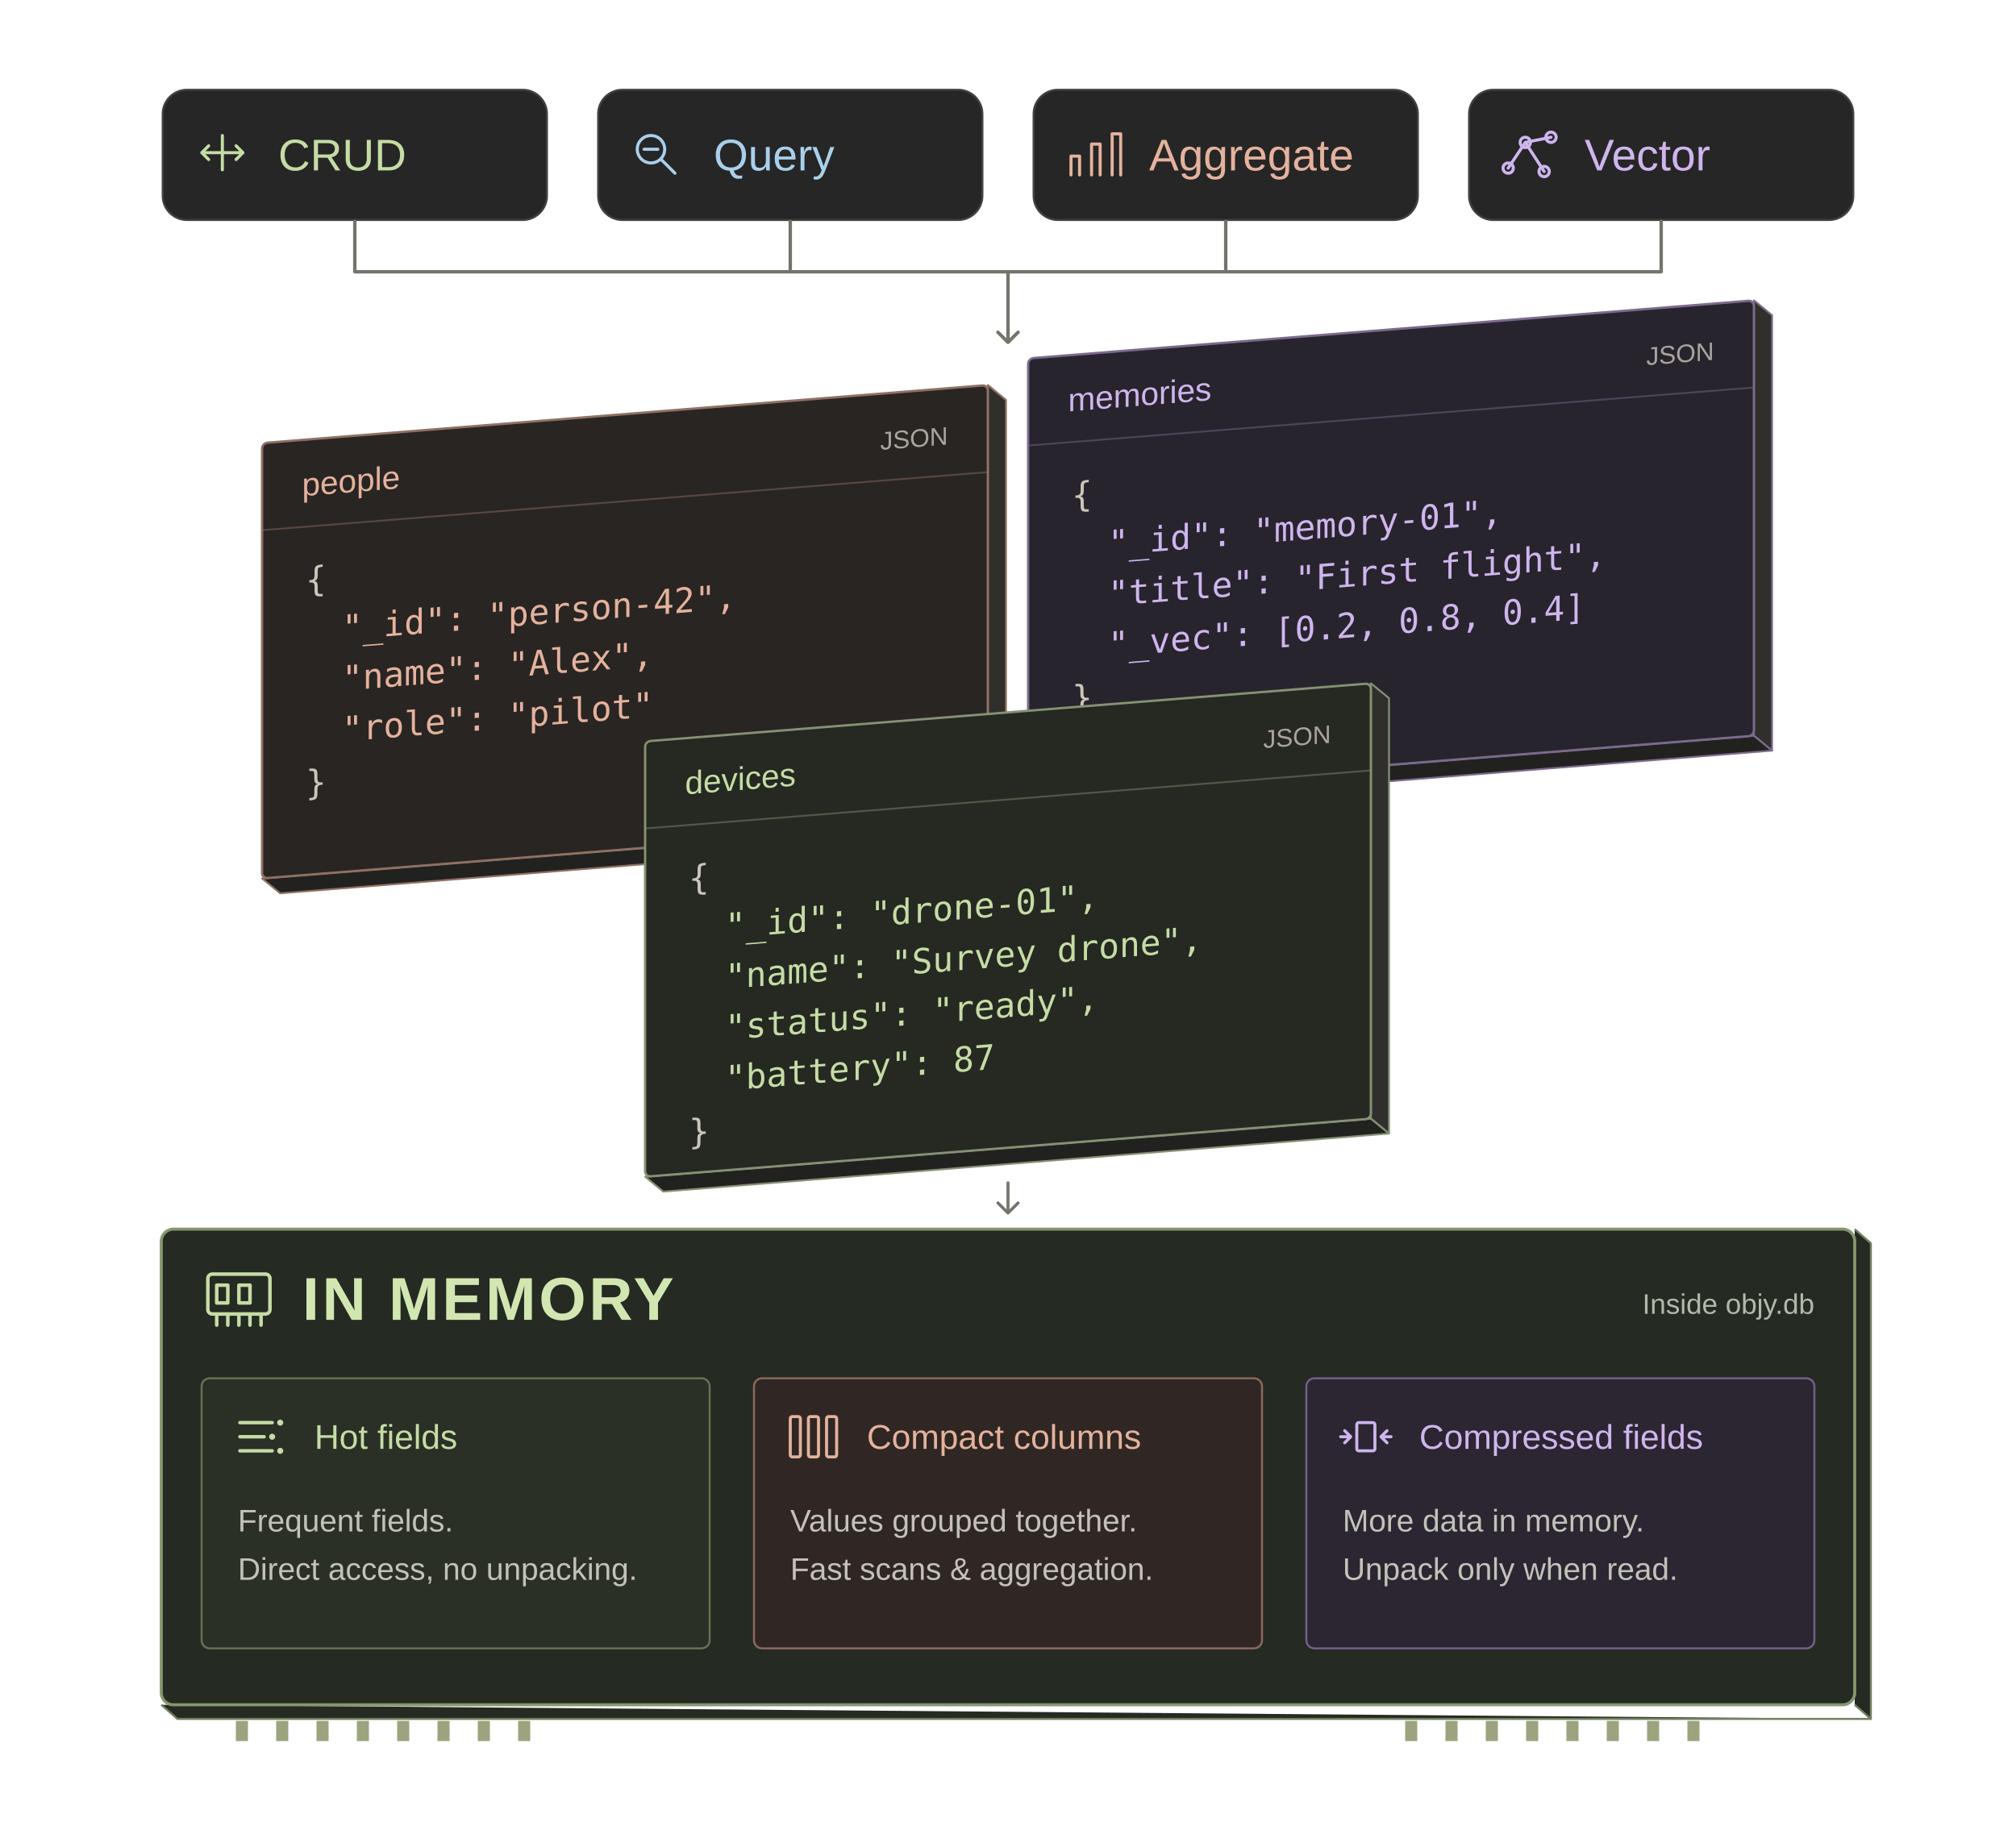
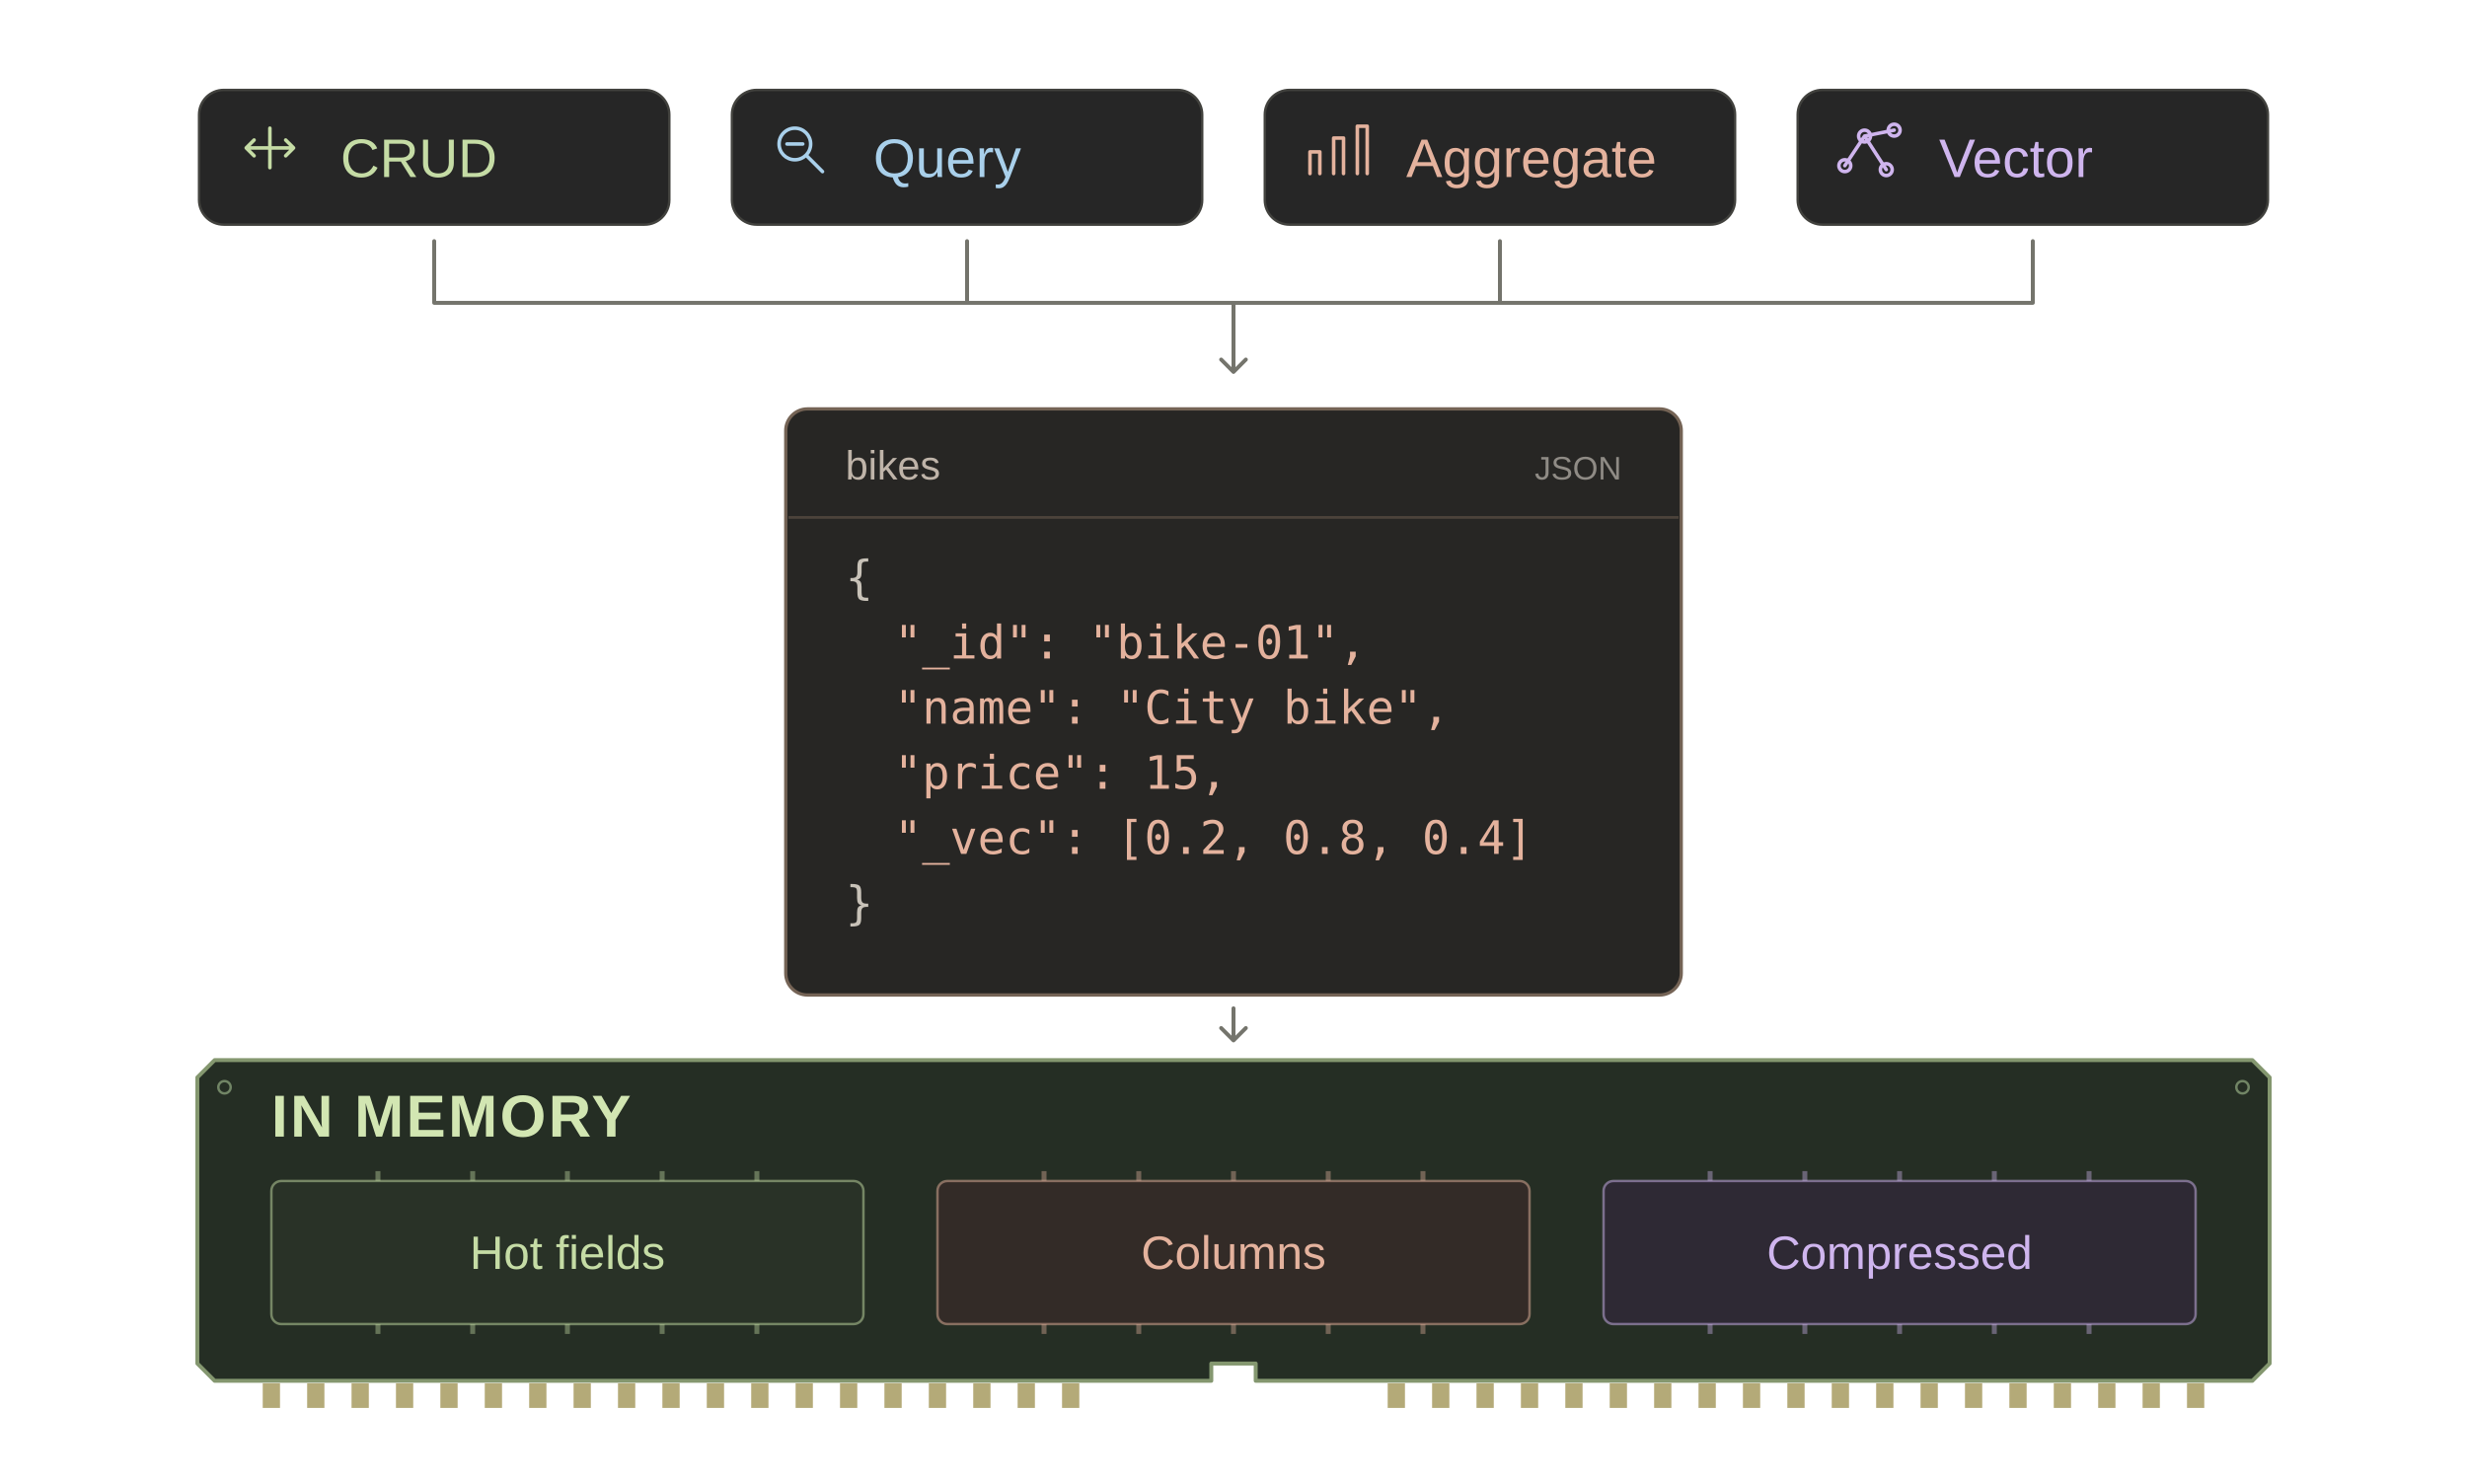
<svg xmlns="http://www.w3.org/2000/svg" class="objy-architecture" width="100%" fill="none" font-family="Montserrat, Arial, sans-serif">
  <style>
-     .objy-architecture { aspect-ratio: 1000 / 860; }
+     .objy-architecture { aspect-ratio: 1000 / 570; }
    .objy-architecture .architecture-compact { display: none; }
    @media (max-width: 640px) {
-       .objy-architecture { aspect-ratio: 360 / 1090; }
+       .objy-architecture { aspect-ratio: 360 / 600; }
      .objy-architecture .architecture-wide { display: none; }
      .objy-architecture .architecture-compact { display: block; }
    }
  </style>
  <defs>
-     <g id="objy-arch-ram" stroke="currentColor" stroke-width="1.6" stroke-linecap="round" stroke-linejoin="round">
-       <rect x="1" y="3" width="28" height="18" rx="2" />
-       <path d="M5 8h5v8H5zm10 0h5v8h-5zM5 22v4m5-4v4m5-4v4m5-4v4m5-4v4" />
+     <g id="objy-arch-crud" stroke="currentColor" stroke-width="1.8" stroke-linecap="round" stroke-linejoin="round">
+       <path d="M8 14h20m-10-10v20m-8-14-4 4 4 4m16-8 4 4-4 4" />
    </g>
-     <g id="objy-arch-hot" stroke="currentColor" stroke-width="1.7" stroke-linecap="round">
-       <path d="M3 5h16M3 12h12M3 19h16" />
-       <circle cx="23" cy="5" r="1.5" fill="currentColor" stroke="none" />
-       <circle cx="19" cy="12" r="1.5" fill="currentColor" stroke="none" />
-       <circle cx="23" cy="19" r="1.5" fill="currentColor" stroke="none" />
+     <g id="objy-arch-query" stroke="currentColor" stroke-width="1.8" stroke-linecap="round" stroke-linejoin="round">
+       <circle cx="14" cy="12" r="8" />
+       <path d="m20 18 8 8m-18-14h8" />
    </g>
-     <g id="objy-arch-columns" stroke="currentColor" stroke-width="1.5">
-       <rect x="2" y="2" width="5" height="20" rx="1" />
-       <rect x="11" y="2" width="5" height="20" rx="1" />
-       <rect x="20" y="2" width="5" height="20" rx="1" />
+     <g id="objy-arch-aggregate" stroke="currentColor" stroke-width="1.8" stroke-linecap="round" stroke-linejoin="round">
+       <path d="M5 27V16h5v11m7 0V9h5v18m7 0V3h5v24" />
    </g>
-     <g id="objy-arch-compressed" stroke="currentColor" stroke-width="1.5" stroke-linecap="round" stroke-linejoin="round">
-       <rect x="9" y="5" width="9" height="14" rx="1" />
-       <path d="M1 12h5m-3-3 3 3-3 3m23-3h-5m3-3-3 3 3 3" />
+     <g id="objy-arch-vector" stroke="currentColor" stroke-width="1.8" stroke-linecap="round" stroke-linejoin="round">
+       <path d="m6 23 10-15 11 17m-11-17 15-3" />
+       <circle cx="6" cy="23" r="3" />
+       <circle cx="16" cy="8" r="3" />
+       <circle cx="27" cy="25" r="3" />
+       <circle cx="31" cy="5" r="3" />
    </g>
-     <g id="objy-arch-card" stroke="currentColor" stroke-linejoin="round">
-       <path d="M400 0l10 9v240l-10-9Z" fill="#302f2b" />
-       <path d="M0 240l10 9h400l-10-9Z" fill="#21221f" />
-       <rect width="400" height="240" rx="3" fill="inherit" stroke-width="1.3" />
-       <path d="M0 48h400" opacity=".45" />
-     </g>
-     <g id="objy-arch-person" class="object-snippet" fill="#292522" color="#8f7163">
-       <use href="#objy-arch-card" />
-       <text x="22" y="31" font-size="18" fill="#e4b29d" data-copy="architecture-diagram.person-collection">people</text>
-       <text x="378" y="31" text-anchor="end" font-size="14" fill="#aaa49d">JSON</text>
-       <g font-family="ui-monospace, SFMono-Regular, Consolas, monospace" font-size="19" fill="#e4b29d">
-         <text x="24" y="84" fill="#ccc5bb">{</text>
-         <text x="44" y="112" data-copy="architecture-diagram.person-id">"_id": "person-42",</text>
-         <text x="44" y="140" data-copy="architecture-diagram.person-name">"name": "Alex",</text>
-         <text x="44" y="168" data-copy="architecture-diagram.person-role">"role": "pilot"</text>
-         <text x="24" y="196" fill="#ccc5bb">}</text>
-       </g>
-     </g>
-     <g id="objy-arch-memory" class="object-snippet" fill="#28242d" color="#7c6a8d">
-       <use href="#objy-arch-card" />
-       <text x="22" y="31" font-size="18" fill="#cfb5ee" data-copy="architecture-diagram.memory-collection">memories</text>
-       <text x="378" y="31" text-anchor="end" font-size="14" fill="#aaa49d">JSON</text>
-       <g font-family="ui-monospace, SFMono-Regular, Consolas, monospace" font-size="19" fill="#cfb5ee">
-         <text x="24" y="84" fill="#ccc5bb">{</text>
-         <text x="44" y="112" data-copy="architecture-diagram.memory-id">"_id": "memory-01",</text>
-         <text x="44" y="140" data-copy="architecture-diagram.memory-title">"title": "First flight",</text>
-         <text x="44" y="168" data-copy="architecture-diagram.memory-vector">"_vec": [0.2, 0.8, 0.4]</text>
-         <text x="24" y="196" fill="#ccc5bb">}</text>
-       </g>
-     </g>
-     <g id="objy-arch-device" class="object-snippet" fill="#252922" color="#859174">
-       <use href="#objy-arch-card" />
-       <text x="22" y="31" font-size="18" fill="#c5dca5" data-copy="architecture-diagram.device-collection">devices</text>
-       <text x="378" y="31" text-anchor="end" font-size="14" fill="#aaa49d">JSON</text>
-       <g font-family="ui-monospace, SFMono-Regular, Consolas, monospace" font-size="19" fill="#c5dca5">
-         <text x="24" y="84" fill="#ccc5bb">{</text>
-         <text x="44" y="112" data-copy="architecture-diagram.device-id">"_id": "drone-01",</text>
-         <text x="44" y="140" data-copy="architecture-diagram.device-name">"name": "Survey drone",</text>
-         <text x="44" y="168" data-copy="architecture-diagram.device-status">"status": "ready",</text>
-         <text x="44" y="196" data-copy="architecture-diagram.device-battery">"battery": 87</text>
-         <text x="24" y="224" fill="#ccc5bb">}</text>
+     <g id="objy-arch-object" class="object-snippet">
+       <rect width="330" height="216" rx="8" fill="#272624" stroke="#746355" stroke-width="1.2" />
+       <path d="M1 40h328" stroke="#4c433b" />
+       <text x="22" y="26" font-size="15" fill="#bfb4a9" data-copy="architecture-diagram.object-collection">bikes</text>
+       <text x="308" y="26" text-anchor="end" font-size="12" fill="#8f8b85">JSON</text>
+       <g font-family="ui-monospace, SFMono-Regular, Consolas, monospace" font-size="17" fill="#e4b29d">
+         <text x="22" y="68" fill="#c8c2b8">{</text>
+         <text x="40" y="92" data-copy="architecture-diagram.object-id">"_id": "bike-01",</text>
+         <text x="40" y="116" data-copy="architecture-diagram.object-name">"name": "City bike",</text>
+         <text x="40" y="140" data-copy="architecture-diagram.object-price">"price": 15,</text>
+         <text x="40" y="164" data-copy="architecture-diagram.object-vector">"_vec": [0.2, 0.8, 0.4]</text>
+         <text x="22" y="188" fill="#c8c2b8">}</text>
      </g>
    </g>
  </defs>
-   <svg class="architecture-wide" viewBox="0 0 1000 860" width="100%" height="100%" aria-hidden="true">
-     <g transform="translate(80 22)">
-       <rect x=".7" y=".7" width="190.6" height="64.6" rx="12" fill="#262626" stroke="#41413d" />
-       <g transform="translate(15 20.0) scale(0.85)" stroke="#c5dca5" stroke-width="1.8" stroke-linecap="round" stroke-linejoin="round" fill="none">
-         <path d="M8 14h20m-10-10v20m-8-14-4 4 4 4m16-8 4 4-4 4" />
+   <svg class="architecture-wide" viewBox="0 0 1000 570" width="100%" height="100%" aria-hidden="true">
+     <g class="api-option" transform="translate(80 20)">
+       <rect x=".7" y=".7" width="190.6" height="54.6" rx="10" fill="#262626" stroke="#41413d" />
+       <use href="#objy-arch-crud" transform="translate(15 13) scale(.8)" color="#c5dca5" />
+       <text x="58" y="36" font-size="22" fill="#c5dca5" data-copy="architecture-diagram.crud">CRUD</text>
+     </g>
+     <g class="api-option" transform="translate(296 20)">
+       <rect x=".7" y=".7" width="190.6" height="54.6" rx="10" fill="#262626" stroke="#41413d" />
+       <use href="#objy-arch-query" transform="translate(15 13) scale(.8)" color="#a9d0eb" />
+       <text x="58" y="36" font-size="22" fill="#a9d0eb" data-copy="architecture-diagram.query">Query</text>
+     </g>
+     <g class="api-option" transform="translate(512 20)">
+       <rect x=".7" y=".7" width="190.6" height="54.6" rx="10" fill="#262626" stroke="#41413d" />
+       <use href="#objy-arch-aggregate" transform="translate(15 13) scale(.8)" color="#e4b29d" />
+       <text x="58" y="36" font-size="22" fill="#e4b29d" data-copy="architecture-diagram.aggregate">Aggregate</text>
+     </g>
+     <g class="api-option" transform="translate(728 20)">
+       <rect x=".7" y=".7" width="190.6" height="54.6" rx="10" fill="#262626" stroke="#41413d" />
+       <use href="#objy-arch-vector" transform="translate(15 13) scale(.8)" color="#cfb5ee" />
+       <text x="58" y="36" font-size="22" fill="#cfb5ee" data-copy="architecture-diagram.vector">Vector</text>
+     </g>
+     <path d="M176 82v25h648V82m-432 0v25m216-25v25M500 107v28m-5-5 5 5 5-5" stroke="#74746c" stroke-width="1.6" stroke-linecap="round" stroke-linejoin="round" />
+     <g class="architecture-object">
+       <use href="#objy-arch-object" transform="translate(318.5 150) scale(1.1)" />
+     </g>
+     <path d="M500 393v13m-5-5 5 5 5-5" stroke="#74746c" stroke-width="1.6" stroke-linecap="round" stroke-linejoin="round" />
+     <g class="storage-panel">
+       <path class="memory-board" d="M87 414H913l7 7v116l-7 7H509.0v-7h-18v7H87l-7-7V421Z" fill="#252e24" stroke="#84976f" stroke-width="1.6" stroke-linejoin="round" />
+       <circle cx="91" cy="425" r="2.5" stroke="#718565" />
+       <circle cx="909" cy="425" r="2.5" stroke="#718565" />
+       <text x="110" y="445" font-size="24" font-weight="600" letter-spacing="1" fill="#d2e6b2" data-copy="storage-diagram.memory">IN MEMORY</text>
+       <g class="storage-chip" transform="translate(110 463)">
+         <path d="M43.2 -4v4m0 58v4 M81.6 -4v4m0 58v4 M120 -4v4m0 58v4 M158.4 -4v4m0 58v4 M196.8 -4v4m0 58v4" stroke="#c5dca5" stroke-width="2" opacity=".4" />
+         <rect width="240" height="58" rx="4" fill="#293227" stroke="#c5dca5" stroke-opacity=".5" />
+         <text x="120" y="35.65" text-anchor="middle" font-size="19" fill="#c5dca5" data-copy="storage-diagram.hot">Hot fields</text>
      </g>
-       <text x="58" y="40.7" font-size="22" fill="#c5dca5" data-copy="architecture-diagram.crud">CRUD</text>
-     </g>
-     <g transform="translate(296 22)">
-       <rect x=".7" y=".7" width="190.6" height="64.6" rx="12" fill="#262626" stroke="#41413d" />
-       <g transform="translate(15 20.0) scale(0.85)" stroke="#a9d0eb" stroke-width="1.8" stroke-linecap="round" stroke-linejoin="round" fill="none">
-         <circle cx="14" cy="12" r="8" />
-         <path d="m20 18 8 8m-18-14h8" />
+       <g class="storage-chip" transform="translate(380 463)">
+         <path d="M43.2 -4v4m0 58v4 M81.6 -4v4m0 58v4 M120 -4v4m0 58v4 M158.4 -4v4m0 58v4 M196.8 -4v4m0 58v4" stroke="#e4b29d" stroke-width="2" opacity=".4" />
+         <rect width="240" height="58" rx="4" fill="#332b27" stroke="#e4b29d" stroke-opacity=".5" />
+         <text x="120" y="35.65" text-anchor="middle" font-size="19" fill="#e4b29d" data-copy="storage-diagram.columns">Columns</text>
      </g>
-       <text x="58" y="40.7" font-size="22" fill="#a9d0eb" data-copy="architecture-diagram.query">Query</text>
-     </g>
-     <g transform="translate(512 22)">
-       <rect x=".7" y=".7" width="190.6" height="64.6" rx="12" fill="#262626" stroke="#41413d" />
-       <g transform="translate(15 20.0) scale(0.85)" stroke="#e4b29d" stroke-width="1.8" stroke-linecap="round" stroke-linejoin="round" fill="none">
-         <path d="M5 27V16h5v11m7 0V9h5v18m7 0V3h5v24" />
+       <g class="storage-chip" transform="translate(650 463)">
+         <path d="M43.2 -4v4m0 58v4 M81.6 -4v4m0 58v4 M120 -4v4m0 58v4 M158.4 -4v4m0 58v4 M196.8 -4v4m0 58v4" stroke="#cfb5ee" stroke-width="2" opacity=".4" />
+         <rect width="240" height="58" rx="4" fill="#2e2934" stroke="#cfb5ee" stroke-opacity=".5" />
+         <text x="120" y="35.65" text-anchor="middle" font-size="19" fill="#cfb5ee" data-copy="storage-diagram.compressed">Compressed</text>
      </g>
-       <text x="58" y="40.7" font-size="22" fill="#e4b29d" data-copy="architecture-diagram.aggregate">Aggregate</text>
-     </g>
-     <g transform="translate(728 22)">
-       <rect x=".7" y=".7" width="190.6" height="64.6" rx="12" fill="#262626" stroke="#41413d" />
-       <g transform="translate(15 20.0) scale(0.85)" stroke="#cfb5ee" stroke-width="1.8" stroke-linecap="round" stroke-linejoin="round" fill="none">
-         <path d="m6 23 10-15 11 17m-11-17 15-3" />
-         <circle cx="6" cy="23" r="3" />
-         <circle cx="16" cy="8" r="3" />
-         <circle cx="27" cy="25" r="3" />
-         <circle cx="31" cy="5" r="3" />
-       </g>
-       <text x="58" y="40.7" font-size="22" fill="#cfb5ee" data-copy="architecture-diagram.vector">Vector</text>
-     </g>
-     <g stroke="#74746c" stroke-width="1.7" stroke-linecap="round" stroke-linejoin="round">
-       <path d="M176 88v25h648V88m-432 0v25m216-25v25M500 113v35m-5-5 5 5 5-5" />
-     </g>
-     <g class="object-stack">
-       <use href="#objy-arch-person" transform="matrix(.9 -.072 0 .9 130 198)" />
-       <use href="#objy-arch-memory" transform="matrix(.9 -.072 0 .9 510 156)" />
-       <use href="#objy-arch-device" transform="matrix(.9 -.072 0 .9 320 346)" />
-     </g>
-     <path d="M500 565v15m-5-5 5 5 5-5" stroke="#74746c" stroke-width="1.5" stroke-linecap="round" stroke-linejoin="round" />
-     <g class="storage-panel">
-       <path d="m920 588 8 7v236l-8-7M80 824l8 7h840" fill="#252a22" stroke="#71815f" stroke-linejoin="round" />
-       <rect x="80" y="588" width="840" height="236" rx="6" fill="#252a22" stroke="#84976f" stroke-width="1.5" />
-       <use href="#objy-arch-ram" transform="translate(102 607) scale(1.1)" color="#c5dca5" />
-       <text x="150" y="633" font-size="30" font-weight="600" letter-spacing="1.5" fill="#d2e6b2" data-copy="storage-diagram.memory">IN MEMORY</text>
-       <text x="900" y="630" text-anchor="end" font-size="14" fill="#b2b9aa" data-copy="storage-diagram.inside">Inside objy.db</text>
-       <g class="storage-tier" transform="translate(100 662)">
-         <rect width="252" height="134" rx="4" fill="#2a3025" stroke="#647352" />
-         <use href="#objy-arch-hot" transform="translate(16 17)" color="#c5dca5" />
-         <text x="56" y="35" font-size="17" fill="#c5dca5" data-copy="storage-diagram.hot">Hot fields</text>
-         <g font-size="15.5" fill="#c3c2ba">
-           <text x="18" y="76" data-copy="storage-diagram.hot-detail">Frequent fields.</text>
-           <text x="18" y="100" data-copy="storage-diagram.hot-benefit">Direct access, no unpacking.</text>
-         </g>
-       </g>
-       <g class="storage-tier" transform="translate(374 662)">
-         <rect width="252" height="134" rx="4" fill="#302724" stroke="#8a6a5c" />
-         <use href="#objy-arch-columns" transform="translate(16 17)" color="#e4b29d" />
-         <text x="56" y="35" font-size="17" fill="#e4b29d" data-copy="storage-diagram.columns">Compact columns</text>
-         <g font-size="15.5" fill="#c3c2ba">
-           <text x="18" y="76" data-copy="storage-diagram.columns-detail">Values grouped together.</text>
-           <text x="18" y="100" data-copy="storage-diagram.columns-benefit">Fast scans &amp; aggregation.</text>
-         </g>
-       </g>
-       <g class="storage-tier" transform="translate(648 662)">
-         <rect width="252" height="134" rx="4" fill="#2b2631" stroke="#74608a" />
-         <use href="#objy-arch-compressed" transform="translate(16 17)" color="#cfb5ee" />
-         <text x="56" y="35" font-size="17" fill="#cfb5ee" data-copy="storage-diagram.compressed">Compressed fields</text>
-         <g font-size="15.5" fill="#c3c2ba">
-           <text x="18" y="76" data-copy="storage-diagram.compressed-detail">More data in memory.</text>
-           <text x="18" y="100" data-copy="storage-diagram.compressed-benefit">Unpack only when read.</text>
-         </g>
-       </g>
-       <path d="M120 832v10m20-10v10m20-10v10m20-10v10m20-10v10m20-10v10m20-10v10m20-10v10m440-10v10m20-10v10m20-10v10m20-10v10m20-10v10m20-10v10m20-10v10m20-10v10" stroke="#9ba47e" stroke-width="6" />
+       <path class="memory-contacts" d="M110 545v10 M128 545v10 M146 545v10 M164 545v10 M182 545v10 M200 545v10 M218 545v10 M236 545v10 M254 545v10 M272 545v10 M290 545v10 M308 545v10 M326 545v10 M344 545v10 M362 545v10 M380 545v10 M398 545v10 M416 545v10 M434 545v10 M890 545v10 M872 545v10 M854 545v10 M836 545v10 M818 545v10 M800 545v10 M782 545v10 M764 545v10 M746 545v10 M728 545v10 M710 545v10 M692 545v10 M674 545v10 M656 545v10 M638 545v10 M620 545v10 M602 545v10 M584 545v10 M566 545v10" stroke="#b4aa78" stroke-width="7" />
    </g>
  </svg>
-   <svg class="architecture-compact" viewBox="0 0 360 1090" width="100%" height="100%" aria-hidden="true">
-     <g transform="translate(24 14)">
-       <rect x=".7" y=".7" width="150.6" height="50.6" rx="12" fill="#262626" stroke="#41413d" />
-       <g transform="translate(15 13.0) scale(0.65)" stroke="#c5dca5" stroke-width="1.8" stroke-linecap="round" stroke-linejoin="round" fill="none">
-         <path d="M8 14h20m-10-10v20m-8-14-4 4 4 4m16-8 4 4-4 4" />
+   <svg class="architecture-compact" viewBox="0 0 360 600" width="100%" height="100%" aria-hidden="true">
+     <g class="api-option" transform="translate(12 14)">
+       <rect x=".7" y=".7" width="158.6" height="46.6" rx="10" fill="#262626" stroke="#41413d" />
+       <use href="#objy-arch-crud" transform="translate(15 13) scale(.65)" color="#c5dca5" />
+       <text x="47" y="30" font-size="16" fill="#c5dca5" data-copy="architecture-diagram.crud">CRUD</text>
+     </g>
+     <g class="api-option" transform="translate(188 14)">
+       <rect x=".7" y=".7" width="158.6" height="46.6" rx="10" fill="#262626" stroke="#41413d" />
+       <use href="#objy-arch-query" transform="translate(15 13) scale(.65)" color="#a9d0eb" />
+       <text x="47" y="30" font-size="16" fill="#a9d0eb" data-copy="architecture-diagram.query">Query</text>
+     </g>
+     <g class="api-option" transform="translate(12 74)">
+       <rect x=".7" y=".7" width="158.6" height="46.6" rx="10" fill="#262626" stroke="#41413d" />
+       <use href="#objy-arch-aggregate" transform="translate(15 13) scale(.65)" color="#e4b29d" />
+       <text x="47" y="30" font-size="16" fill="#e4b29d" data-copy="architecture-diagram.aggregate">Aggregate</text>
+     </g>
+     <g class="api-option" transform="translate(188 74)">
+       <rect x=".7" y=".7" width="158.6" height="46.6" rx="10" fill="#262626" stroke="#41413d" />
+       <use href="#objy-arch-vector" transform="translate(15 13) scale(.65)" color="#cfb5ee" />
+       <text x="47" y="30" font-size="16" fill="#cfb5ee" data-copy="architecture-diagram.vector">Vector</text>
+     </g>
+     <path d="M92 130v16h176v-16m-88 16v27m-5-5 5 5 5-5" stroke="#74746c" stroke-width="1.6" stroke-linecap="round" stroke-linejoin="round" />
+     <g class="architecture-object">
+       <use href="#objy-arch-object" transform="translate(15 190)" />
+     </g>
+     <path d="M180 416v29m-5-5 5 5 5-5" stroke="#74746c" stroke-width="1.6" stroke-linecap="round" stroke-linejoin="round" />
+     <g class="storage-panel">
+       <path class="memory-board" d="M17 460H343l7 7v98l-7 7H189.0v-7h-18v7H17l-7-7V467Z" fill="#252e24" stroke="#84976f" stroke-width="1.6" stroke-linejoin="round" />
+       <circle cx="21" cy="471" r="2.5" stroke="#718565" />
+       <circle cx="339" cy="471" r="2.5" stroke="#718565" />
+       <text x="28" y="487" font-size="20" font-weight="600" letter-spacing="1" fill="#d2e6b2" data-copy="storage-diagram.memory">IN MEMORY</text>
+       <g class="storage-chip" transform="translate(26 502)">
+         <path d="M17.28 -4v4m0 49v4 M32.64 -4v4m0 49v4 M48 -4v4m0 49v4 M63.36 -4v4m0 49v4 M78.72 -4v4m0 49v4" stroke="#c5dca5" stroke-width="2" opacity=".4" />
+         <rect width="96" height="49" rx="4" fill="#293227" stroke="#c5dca5" stroke-opacity=".5" />
+         <text x="48" y="29.4" text-anchor="middle" font-size="14" fill="#c5dca5" data-copy="storage-diagram.hot">Hot fields</text>
      </g>
-       <text x="47" y="31.95" font-size="17" fill="#c5dca5" data-copy="architecture-diagram.crud">CRUD</text>
-     </g>
-     <g transform="translate(184 14)">
-       <rect x=".7" y=".7" width="150.6" height="50.6" rx="12" fill="#262626" stroke="#41413d" />
-       <g transform="translate(15 13.0) scale(0.65)" stroke="#a9d0eb" stroke-width="1.8" stroke-linecap="round" stroke-linejoin="round" fill="none">
-         <circle cx="14" cy="12" r="8" />
-         <path d="m20 18 8 8m-18-14h8" />
+       <g class="storage-chip" transform="translate(132 502)">
+         <path d="M17.28 -4v4m0 49v4 M32.64 -4v4m0 49v4 M48 -4v4m0 49v4 M63.36 -4v4m0 49v4 M78.72 -4v4m0 49v4" stroke="#e4b29d" stroke-width="2" opacity=".4" />
+         <rect width="96" height="49" rx="4" fill="#332b27" stroke="#e4b29d" stroke-opacity=".5" />
+         <text x="48" y="29.4" text-anchor="middle" font-size="14" fill="#e4b29d" data-copy="storage-diagram.columns">Columns</text>
      </g>
-       <text x="47" y="31.95" font-size="17" fill="#a9d0eb" data-copy="architecture-diagram.query">Query</text>
-     </g>
-     <g transform="translate(24 78)">
-       <rect x=".7" y=".7" width="150.6" height="50.6" rx="12" fill="#262626" stroke="#41413d" />
-       <g transform="translate(15 13.0) scale(0.65)" stroke="#e4b29d" stroke-width="1.8" stroke-linecap="round" stroke-linejoin="round" fill="none">
-         <path d="M5 27V16h5v11m7 0V9h5v18m7 0V3h5v24" />
+       <g class="storage-chip" transform="translate(238 502)">
+         <path d="M17.28 -4v4m0 49v4 M32.64 -4v4m0 49v4 M48 -4v4m0 49v4 M63.36 -4v4m0 49v4 M78.72 -4v4m0 49v4" stroke="#cfb5ee" stroke-width="2" opacity=".4" />
+         <rect width="96" height="49" rx="4" fill="#2e2934" stroke="#cfb5ee" stroke-opacity=".5" />
+         <text x="48" y="29.4" text-anchor="middle" font-size="14" fill="#cfb5ee" data-copy="storage-diagram.compressed">Compressed</text>
      </g>
-       <text x="47" y="31.95" font-size="17" fill="#e4b29d" data-copy="architecture-diagram.aggregate">Aggregate</text>
-     </g>
-     <g transform="translate(184 78)">
-       <rect x=".7" y=".7" width="150.6" height="50.6" rx="12" fill="#262626" stroke="#41413d" />
-       <g transform="translate(15 13.0) scale(0.65)" stroke="#cfb5ee" stroke-width="1.8" stroke-linecap="round" stroke-linejoin="round" fill="none">
-         <path d="m6 23 10-15 11 17m-11-17 15-3" />
-         <circle cx="6" cy="23" r="3" />
-         <circle cx="16" cy="8" r="3" />
-         <circle cx="27" cy="25" r="3" />
-         <circle cx="31" cy="5" r="3" />
-       </g>
-       <text x="47" y="31.95" font-size="17" fill="#cfb5ee" data-copy="architecture-diagram.vector">Vector</text>
-     </g>
-     <path d="M100 132v16h160v-16m-80 16v22m-5-5 5 5 5-5" stroke="#74746c" stroke-width="1.6" stroke-linecap="round" stroke-linejoin="round" />
-     <g class="object-stack">
-       <use href="#objy-arch-person" transform="matrix(.72 -.0576 0 .72 20 196)" />
-       <use href="#objy-arch-memory" transform="matrix(.72 -.0576 0 .72 52 352)" />
-       <use href="#objy-arch-device" transform="matrix(.72 -.0576 0 .72 20 508)" />
-     </g>
-     <path d="M180 688v17m-4-4 4 4 4-4" stroke="#74746c" stroke-width="1.5" stroke-linecap="round" stroke-linejoin="round" />
-     <g class="storage-panel">
-       <rect x="20" y="716" width="320" height="342" rx="5" fill="#252a22" stroke="#84976f" stroke-width="1.5" />
-       <use href="#objy-arch-ram" transform="translate(34 733)" color="#c5dca5" />
-       <text x="76" y="755" font-size="25" font-weight="600" fill="#d2e6b2" data-copy="storage-diagram.memory">IN MEMORY</text>
-       <text x="326" y="748" text-anchor="end" font-size="10" fill="#b2b9aa" data-copy="storage-diagram.inside">Inside objy.db</text>
-       <g class="storage-tier" transform="translate(34 780)">
-         <rect width="292" height="78" rx="3" fill="#2a3025" stroke="#647352" />
-         <use href="#objy-arch-hot" transform="translate(14 10) scale(.8)" color="#c5dca5" />
-         <text x="48" y="27" font-size="16" fill="#c5dca5" data-copy="storage-diagram.hot">Hot fields</text>
-         <g font-size="13.5" fill="#c3c2ba">
-           <text x="14" y="51" data-copy="storage-diagram.hot-detail">Frequent fields.</text>
-           <text x="14" y="69" data-copy="storage-diagram.hot-benefit">Direct access, no unpacking.</text>
-         </g>
-       </g>
-       <g class="storage-tier" transform="translate(34 870)">
-         <rect width="292" height="78" rx="3" fill="#302724" stroke="#8a6a5c" />
-         <use href="#objy-arch-columns" transform="translate(14 10) scale(.8)" color="#e4b29d" />
-         <text x="48" y="27" font-size="16" fill="#e4b29d" data-copy="storage-diagram.columns">Compact columns</text>
-         <g font-size="13.5" fill="#c3c2ba">
-           <text x="14" y="51" data-copy="storage-diagram.columns-detail">Values grouped together.</text>
-           <text x="14" y="69" data-copy="storage-diagram.columns-benefit">Fast scans &amp; aggregation.</text>
-         </g>
-       </g>
-       <g class="storage-tier" transform="translate(34 960)">
-         <rect width="292" height="78" rx="3" fill="#2b2631" stroke="#74608a" />
-         <use href="#objy-arch-compressed" transform="translate(14 10) scale(.8)" color="#cfb5ee" />
-         <text x="48" y="27" font-size="16" fill="#cfb5ee" data-copy="storage-diagram.compressed">Compressed fields</text>
-         <g font-size="13.5" fill="#c3c2ba">
-           <text x="14" y="51" data-copy="storage-diagram.compressed-detail">More data in memory.</text>
-           <text x="14" y="69" data-copy="storage-diagram.compressed-benefit">Unpack only when read.</text>
-         </g>
-       </g>
-       <path d="M44 1060v12m14-12v12m14-12v12m14-12v12m14-12v12m160-12v12m14-12v12m14-12v12m14-12v12m14-12v12" stroke="#9ba47e" stroke-width="4" />
+       <path class="memory-contacts" d="M28 573v10 M39 573v10 M50 573v10 M61 573v10 M72 573v10 M83 573v10 M94 573v10 M105 573v10 M116 573v10 M127 573v10 M138 573v10 M149 573v10 M332 573v10 M321 573v10 M310 573v10 M299 573v10 M288 573v10 M277 573v10 M266 573v10 M255 573v10 M244 573v10 M233 573v10 M222 573v10 M211 573v10" stroke="#b4aa78" stroke-width="4" />
    </g>
  </svg>
</svg>
